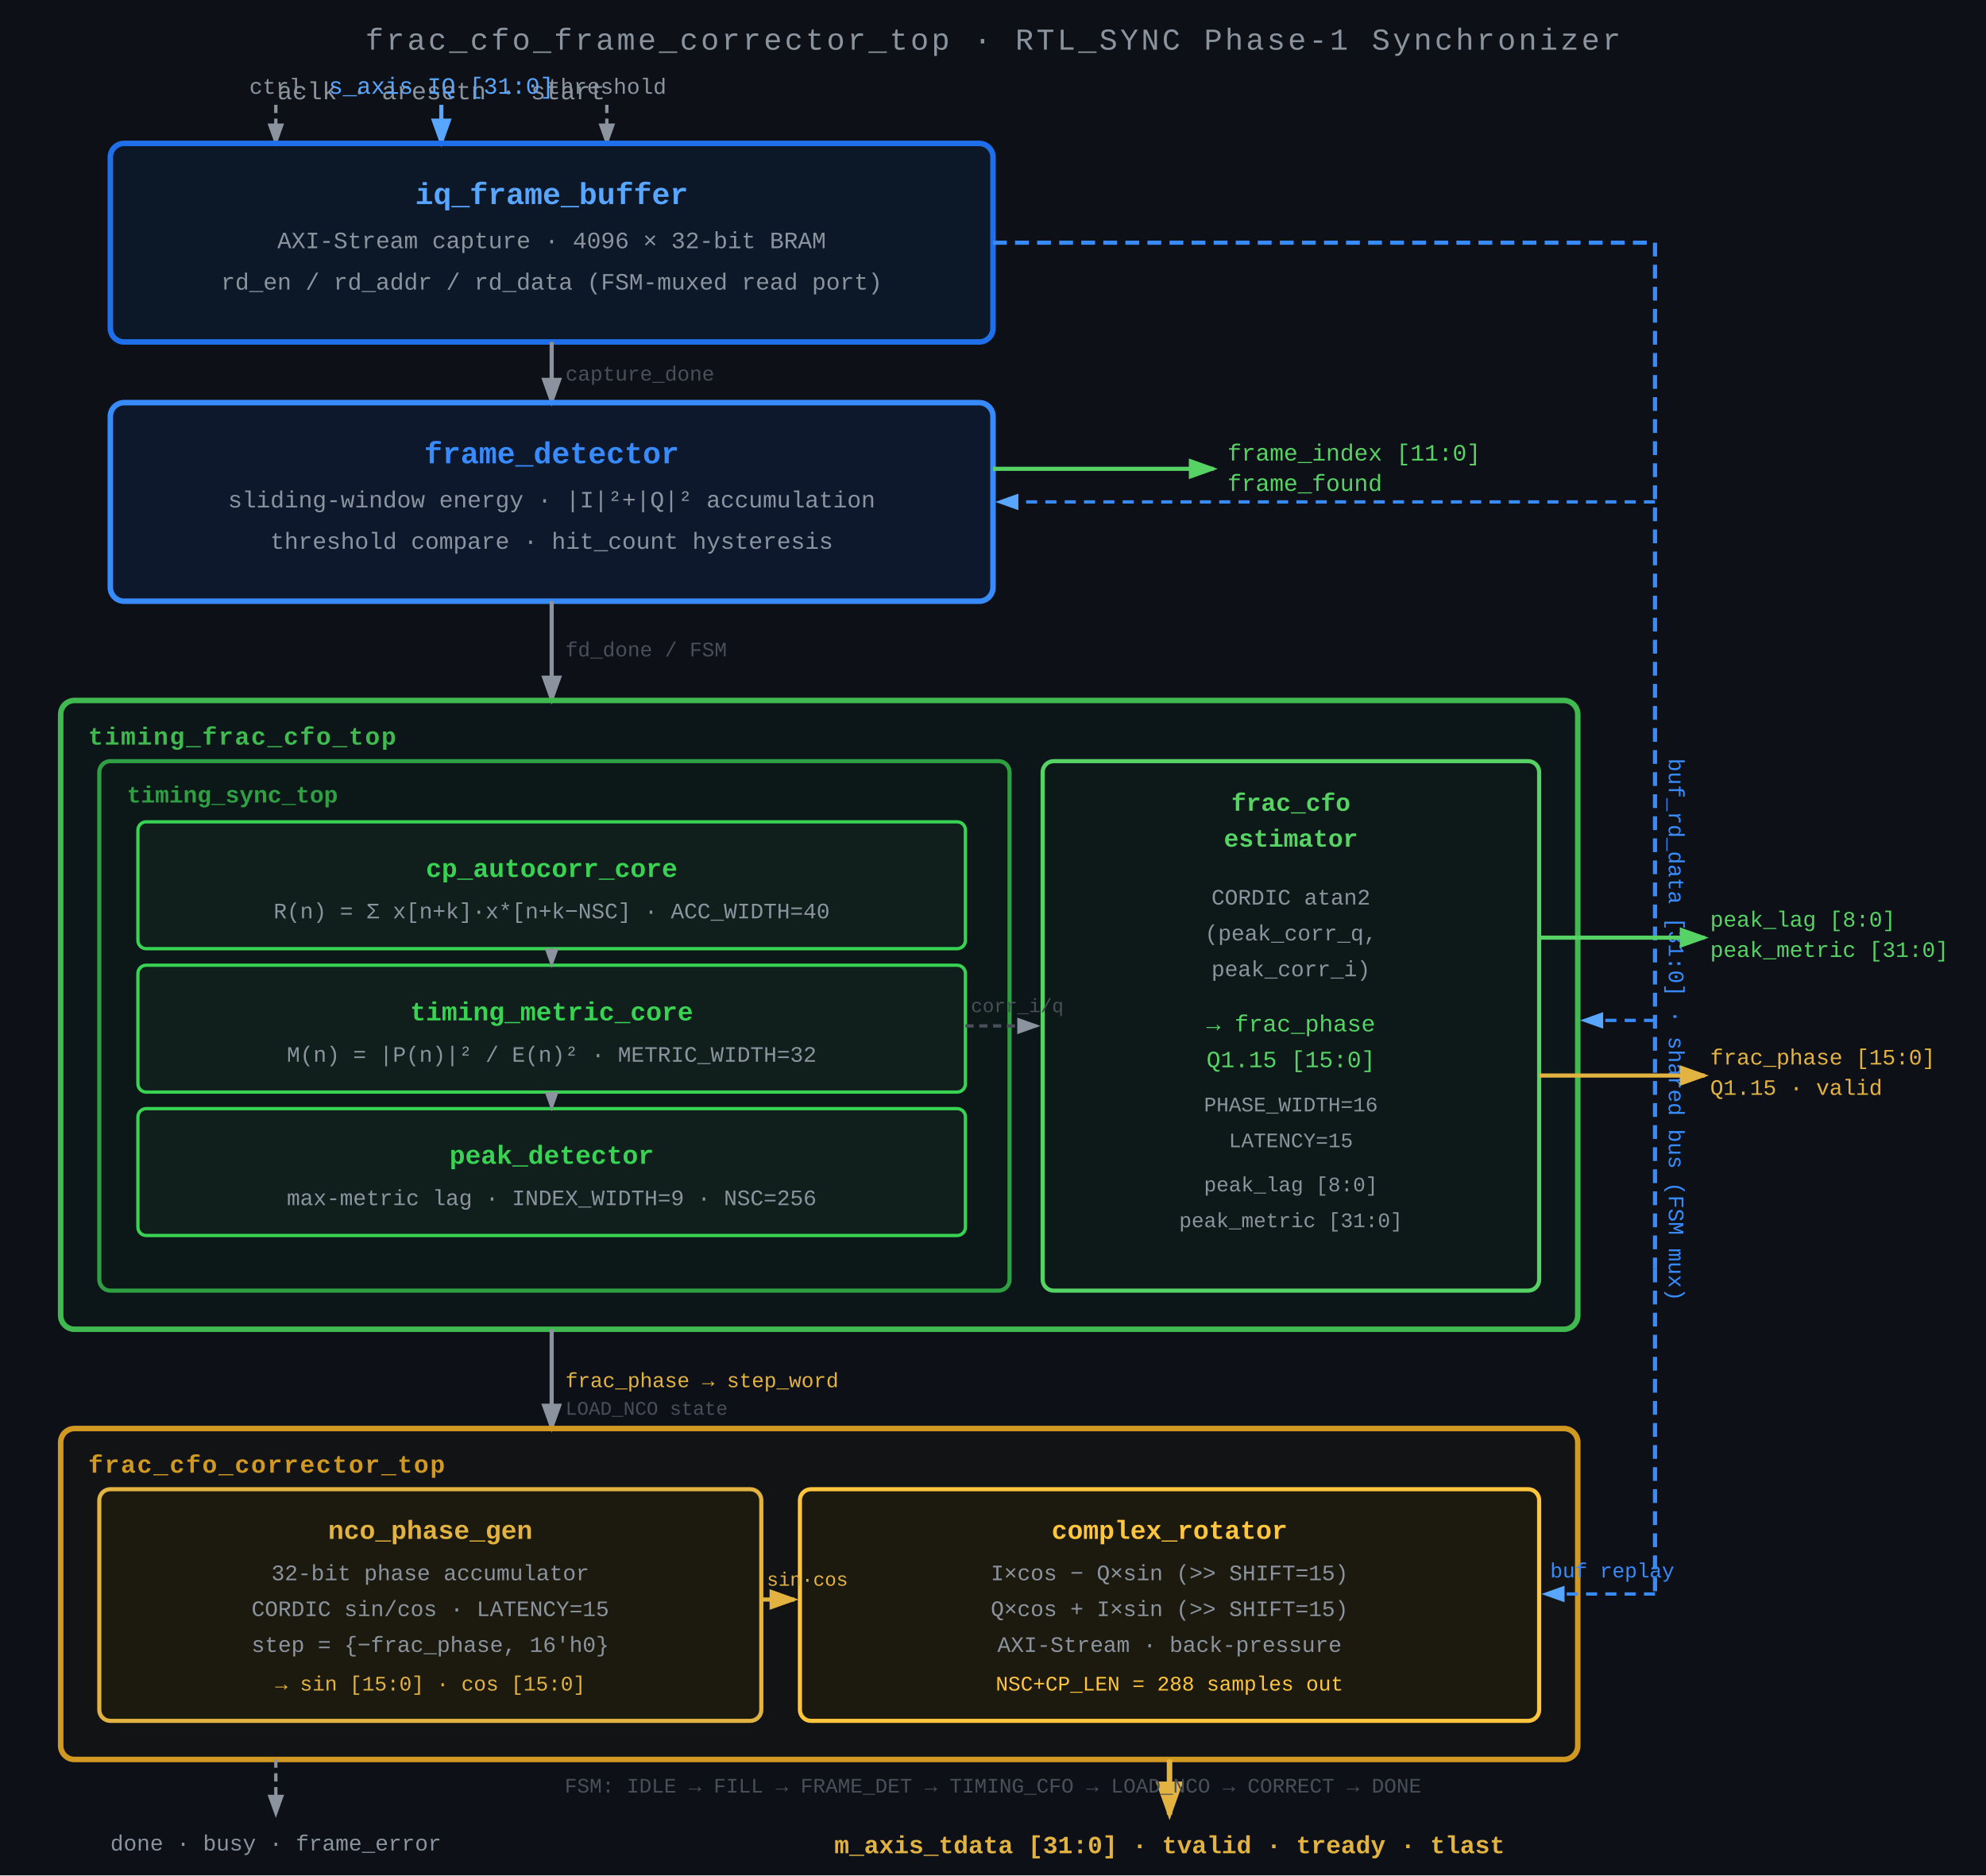
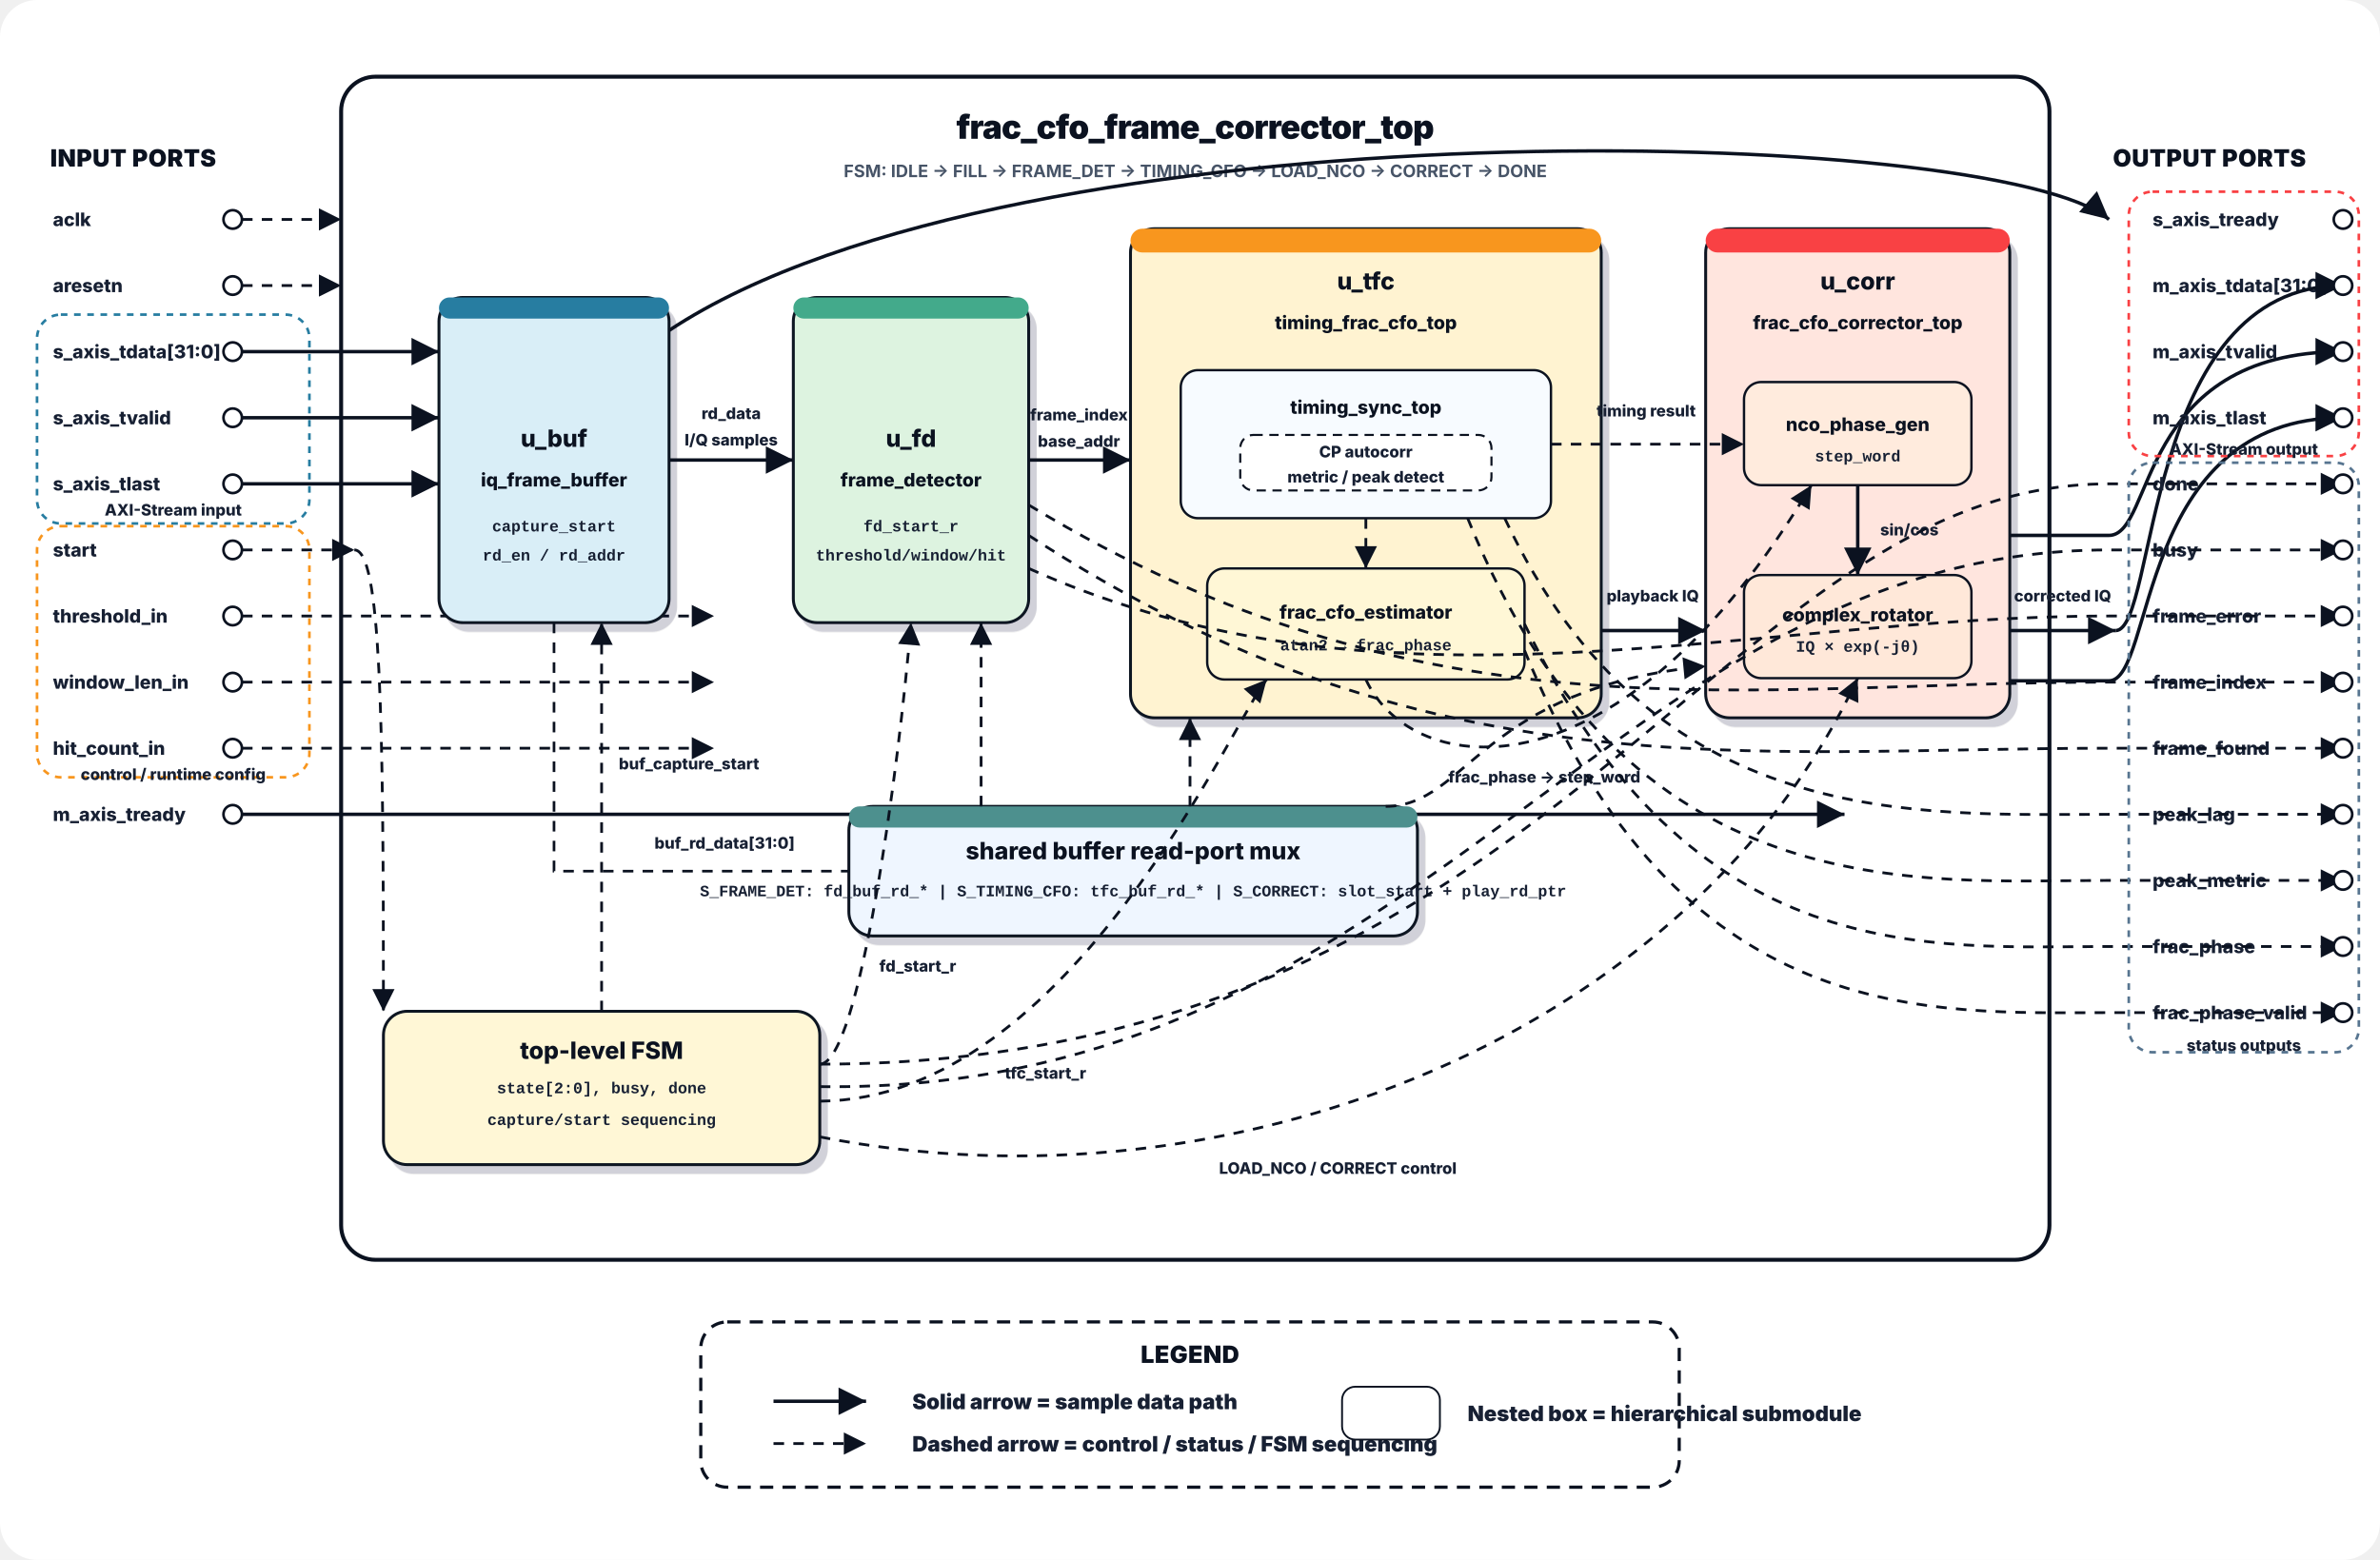
- <svg xmlns="http://www.w3.org/2000/svg" viewBox="0 0 720 680" width="720" height="680" font-family="'SFMono-Regular',Consolas,'Liberation Mono',Menlo,monospace">
+ <svg xmlns="http://www.w3.org/2000/svg" width="1800" height="1180" viewBox="0 0 1800 1180" role="img" aria-labelledby="svgTitle svgDesc">
+   <style>
+     .title-small { font-size: 25px; font-weight: 900; fill: #0B1220; letter-spacing: -0.02em; }
+     .label { font-size: 18px; font-weight: 800; fill: #0B1220; }
+     .label-sm { font-size: 14px; font-weight: 800; fill: #0B1220; }
+     .label-xs { font-size: 12px; font-weight: 800; fill: #172033; }
+     .muted { font-size: 13px; font-weight: 700; fill: #475467; }
+     .port { font-size: 14px; font-weight: 800; fill: #172033; }
+     .mono { font-family: "SFMono-Regular", Consolas, "Liberation Mono", monospace; font-size: 12px; font-weight: 700; fill: #172033; }
+     .box { stroke: #0B1220; stroke-width: 2.2; rx: 18; ry: 18; }
+     .inner { stroke: #0B1220; stroke-width: 1.8; rx: 13; ry: 13; }
+     .thin { stroke: #0B1220; stroke-width: 1.4; rx: 10; ry: 10; }
+     .solid { stroke: #0B1220; stroke-width: 2.6; fill: none; marker-end: url(#arrowSolid); }
+     .solid-no-arrow { stroke: #0B1220; stroke-width: 2.4; fill: none; }
+     .dash { stroke: #0B1220; stroke-width: 2.1; fill: none; stroke-dasharray: 8 7; marker-end: url(#arrowDash); }
+     .dash-no-arrow { stroke: #0B1220; stroke-width: 2.0; fill: none; stroke-dasharray: 8 7; }
+     .port-dot { fill: white; stroke: #0B1220; stroke-width: 2; }
+     .section-title { font-size: 18px; font-weight: 950; fill: #0B1220; letter-spacing: 0.02em; }
+     .legend-text { font-size: 16px; font-weight: 850; fill: #172033; }
+     text { font-family: Inter, ui-sans-serif, system-ui, -apple-system, BlinkMacSystemFont, "Segoe UI", sans-serif; }
+   </style>
  <defs>
-     <marker id="a" markerWidth="7" markerHeight="5" refX="6" refY="2.5" orient="auto">
-       <polygon points="0 0,7 2.5,0 5" fill="#8b949e" />
+     <marker id="arrowSolid" markerWidth="12" markerHeight="12" refX="10" refY="6" orient="auto" markerUnits="strokeWidth">
+       <path d="M2,2 L10,6 L2,10 Z" fill="#0B1220" />
    </marker>
-     <marker id="b" markerWidth="7" markerHeight="5" refX="6" refY="2.5" orient="auto">
-       <polygon points="0 0,7 2.5,0 5" fill="#58a6ff" />
+     <marker id="arrowDash" markerWidth="12" markerHeight="12" refX="10" refY="6" orient="auto" markerUnits="strokeWidth">
+       <path d="M2,2 L10,6 L2,10 Z" fill="#0B1220" />
    </marker>
-     <marker id="g" markerWidth="7" markerHeight="5" refX="6" refY="2.5" orient="auto">
-       <polygon points="0 0,7 2.5,0 5" fill="#56d364" />
-     </marker>
-     <marker id="d" markerWidth="7" markerHeight="5" refX="6" refY="2.5" orient="auto">
-       <polygon points="0 0,7 2.5,0 5" fill="#e3b341" />
-     </marker>
+     <filter id="softShadow" x="-20%" y="-20%" width="140%" height="140%">
+       <feDropShadow dx="5" dy="6" stdDeviation="0" flood-color="#0B1220" flood-opacity="0.18" />
+     </filter>
  </defs>
-   <rect width="720" height="680" fill="#0d1117" />
-   <text x="360" y="18" text-anchor="middle" font-size="11" fill="#8b949e" letter-spacing="1">frac_cfo_frame_corrector_top  ·  RTL_SYNC Phase-1 Synchronizer</text>
-   <text x="160" y="36" text-anchor="middle" font-size="9" fill="#8b949e">aclk  ·  aresetn  ·  start</text>
-   <line x1="100" y1="38" x2="100" y2="52" stroke="#8b949e" stroke-width="1.2" stroke-dasharray="3,2" marker-end="url(#a)" />
-   <line x1="160" y1="38" x2="160" y2="52" stroke="#58a6ff" stroke-width="1.5" marker-end="url(#b)" />
-   <line x1="220" y1="38" x2="220" y2="52" stroke="#8b949e" stroke-width="1.2" stroke-dasharray="3,2" marker-end="url(#a)" />
-   <text x="100" y="34" text-anchor="middle" font-size="8" fill="#8b949e">ctrl</text>
-   <text x="160" y="34" text-anchor="middle" font-size="8.5" fill="#58a6ff">s_axis IQ [31:0]</text>
-   <text x="220" y="34" text-anchor="middle" font-size="8" fill="#8b949e">threshold</text>
-   <rect x="40" y="52" width="320" height="72" rx="5" fill="#0c2d6b33" stroke="#1f6feb" stroke-width="2" />
-   <text x="200" y="74" text-anchor="middle" font-size="11" font-weight="bold" fill="#58a6ff">iq_frame_buffer</text>
-   <text x="200" y="90" text-anchor="middle" font-size="8.5" fill="#8b949e">AXI-Stream capture  ·  4096 × 32-bit BRAM</text>
-   <text x="200" y="105" text-anchor="middle" font-size="8.5" fill="#8b949e">rd_en / rd_addr / rd_data  (FSM-muxed read port)</text>
-   <line x1="360" y1="88" x2="600" y2="88" stroke="#388bfd" stroke-width="1.5" stroke-dasharray="5,3" />
-   <line x1="600" y1="88" x2="600" y2="460" stroke="#388bfd" stroke-width="1.5" stroke-dasharray="5,3" />
-   <text x="605" y="275" font-size="8" fill="#388bfd" transform="rotate(90,605,275)">buf_rd_data [31:0]  ·  shared bus  (FSM mux)</text>
-   <line x1="200" y1="124" x2="200" y2="146" stroke="#8b949e" stroke-width="1.5" marker-end="url(#a)" />
-   <text x="205" y="138" font-size="7.5" fill="#484f58">capture_done</text>
-   <rect x="40" y="146" width="320" height="72" rx="5" fill="#0c2d6b44" stroke="#388bfd" stroke-width="2" />
-   <text x="200" y="168" text-anchor="middle" font-size="11" font-weight="bold" fill="#388bfd">frame_detector</text>
-   <text x="200" y="184" text-anchor="middle" font-size="8.5" fill="#8b949e">sliding-window energy  ·  |I|²+|Q|² accumulation</text>
-   <text x="200" y="199" text-anchor="middle" font-size="8.5" fill="#8b949e">threshold compare  ·  hit_count hysteresis</text>
-   <line x1="600" y1="182" x2="362" y2="182" stroke="#388bfd" stroke-width="1.2" stroke-dasharray="4,3" marker-end="url(#b)" />
-   <line x1="360" y1="170" x2="440" y2="170" stroke="#56d364" stroke-width="1.5" marker-end="url(#g)" />
-   <text x="445" y="167" font-size="8.5" fill="#56d364">frame_index [11:0]</text>
-   <text x="445" y="178" font-size="8.5" fill="#56d364">frame_found</text>
-   <line x1="200" y1="218" x2="200" y2="254" stroke="#8b949e" stroke-width="1.5" marker-end="url(#a)" />
-   <text x="205" y="238" font-size="7.5" fill="#484f58">fd_done / FSM</text>
-   <rect x="22" y="254" width="550" height="228" rx="5" fill="#0c332022" stroke="#3fb950" stroke-width="2" />
-   <text x="32" y="270" font-size="9" font-weight="bold" fill="#3fb950" letter-spacing="0.5">timing_frac_cfo_top</text>
-   <rect x="36" y="276" width="330" height="192" rx="4" fill="#12271822" stroke="#2ea043" stroke-width="1.5" />
-   <text x="46" y="291" font-size="8.5" font-weight="bold" fill="#2ea043">timing_sync_top</text>
-   <rect x="50" y="298" width="300" height="46" rx="3" fill="#1c322644" stroke="#39d353" stroke-width="1.2" />
-   <text x="200" y="318" text-anchor="middle" font-size="9.5" font-weight="bold" fill="#39d353">cp_autocorr_core</text>
-   <text x="200" y="333" text-anchor="middle" font-size="8" fill="#8b949e">R(n) = Σ x[n+k]·x*[n+k−NSC]  ·  ACC_WIDTH=40</text>
-   <rect x="50" y="350" width="300" height="46" rx="3" fill="#1c322644" stroke="#39d353" stroke-width="1.2" />
-   <text x="200" y="370" text-anchor="middle" font-size="9.5" font-weight="bold" fill="#39d353">timing_metric_core</text>
-   <text x="200" y="385" text-anchor="middle" font-size="8" fill="#8b949e">M(n) = |P(n)|² / E(n)²  ·  METRIC_WIDTH=32</text>
-   <rect x="50" y="402" width="300" height="46" rx="3" fill="#1c322644" stroke="#39d353" stroke-width="1.2" />
-   <text x="200" y="422" text-anchor="middle" font-size="9.5" font-weight="bold" fill="#39d353">peak_detector</text>
-   <text x="200" y="437" text-anchor="middle" font-size="8" fill="#8b949e">max-metric lag  ·  INDEX_WIDTH=9  ·  NSC=256</text>
-   <line x1="200" y1="344" x2="200" y2="350" stroke="#484f58" stroke-width="1" marker-end="url(#a)" />
-   <line x1="200" y1="396" x2="200" y2="402" stroke="#484f58" stroke-width="1" marker-end="url(#a)" />
-   <rect x="378" y="276" width="180" height="192" rx="4" fill="#12271844" stroke="#56d364" stroke-width="1.5" />
-   <text x="468" y="294" text-anchor="middle" font-size="9" font-weight="bold" fill="#56d364">frac_cfo</text>
-   <text x="468" y="307" text-anchor="middle" font-size="9" font-weight="bold" fill="#56d364">estimator</text>
-   <text x="468" y="328" text-anchor="middle" font-size="8" fill="#8b949e">CORDIC atan2</text>
-   <text x="468" y="341" text-anchor="middle" font-size="8" fill="#8b949e">(peak_corr_q,</text>
-   <text x="468" y="354" text-anchor="middle" font-size="8" fill="#8b949e"> peak_corr_i)</text>
-   <text x="468" y="374" text-anchor="middle" font-size="8.5" fill="#56d364">→ frac_phase</text>
-   <text x="468" y="387" text-anchor="middle" font-size="8.5" fill="#56d364">   Q1.15 [15:0]</text>
-   <text x="468" y="403" text-anchor="middle" font-size="7.5" fill="#8b949e">PHASE_WIDTH=16</text>
-   <text x="468" y="416" text-anchor="middle" font-size="7.5" fill="#8b949e">LATENCY=15</text>
-   <text x="468" y="432" text-anchor="middle" font-size="7.5" fill="#8b949e">peak_lag [8:0]</text>
-   <text x="468" y="445" text-anchor="middle" font-size="7.5" fill="#8b949e">peak_metric [31:0]</text>
-   <line x1="350" y1="372" x2="376" y2="372" stroke="#484f58" stroke-width="1.2" marker-end="url(#a)" stroke-dasharray="3,2" />
-   <text x="352" y="367" font-size="7" fill="#484f58">corr_i/q</text>
-   <line x1="600" y1="370" x2="574" y2="370" stroke="#388bfd" stroke-width="1.2" stroke-dasharray="4,3" marker-end="url(#b)" />
-   <line x1="558" y1="340" x2="618" y2="340" stroke="#56d364" stroke-width="1.5" marker-end="url(#g)" />
-   <text x="620" y="336" font-size="8" fill="#56d364">peak_lag [8:0]</text>
-   <text x="620" y="347" font-size="8" fill="#56d364">peak_metric [31:0]</text>
-   <line x1="558" y1="390" x2="618" y2="390" stroke="#e3b341" stroke-width="1.5" marker-end="url(#d)" />
-   <text x="620" y="386" font-size="8" fill="#e3b341">frac_phase [15:0]</text>
-   <text x="620" y="397" font-size="8" fill="#e3b341">Q1.15 · valid</text>
-   <line x1="200" y1="482" x2="200" y2="518" stroke="#8b949e" stroke-width="1.5" marker-end="url(#a)" />
-   <text x="205" y="503" font-size="7.5" fill="#e3b341">frac_phase → step_word</text>
-   <text x="205" y="513" font-size="7" fill="#484f58">LOAD_NCO state</text>
-   <rect x="22" y="518" width="550" height="120" rx="5" fill="#2d200022" stroke="#d29922" stroke-width="2" />
-   <text x="32" y="534" font-size="9" font-weight="bold" fill="#d29922" letter-spacing="0.5">frac_cfo_corrector_top</text>
-   <rect x="36" y="540" width="240" height="84" rx="4" fill="#3d2e0044" stroke="#e3b341" stroke-width="1.5" />
-   <text x="156" y="558" text-anchor="middle" font-size="9.5" font-weight="bold" fill="#e3b341">nco_phase_gen</text>
-   <text x="156" y="573" text-anchor="middle" font-size="8" fill="#8b949e">32-bit phase accumulator</text>
-   <text x="156" y="586" text-anchor="middle" font-size="8" fill="#8b949e">CORDIC sin/cos · LATENCY=15</text>
-   <text x="156" y="599" text-anchor="middle" font-size="8" fill="#8b949e">step = {−frac_phase, 16'h0}</text>
-   <text x="156" y="613" text-anchor="middle" font-size="7.5" fill="#e3b341">→ sin [15:0] · cos [15:0]</text>
-   <rect x="290" y="540" width="268" height="84" rx="4" fill="#3d2e0044" stroke="#ffc53d" stroke-width="1.5" />
-   <text x="424" y="558" text-anchor="middle" font-size="9.5" font-weight="bold" fill="#ffc53d">complex_rotator</text>
-   <text x="424" y="573" text-anchor="middle" font-size="8" fill="#8b949e">I×cos − Q×sin  (&gt;&gt; SHIFT=15)</text>
-   <text x="424" y="586" text-anchor="middle" font-size="8" fill="#8b949e">Q×cos + I×sin  (&gt;&gt; SHIFT=15)</text>
-   <text x="424" y="599" text-anchor="middle" font-size="8" fill="#8b949e">AXI-Stream · back-pressure</text>
-   <text x="424" y="613" text-anchor="middle" font-size="7.5" fill="#ffc53d">NSC+CP_LEN = 288 samples out</text>
-   <line x1="276" y1="580" x2="288" y2="580" stroke="#e3b341" stroke-width="1.5" marker-end="url(#d)" />
-   <text x="278" y="575" font-size="7" fill="#e3b341">sin·cos</text>
-   <line x1="600" y1="460" x2="600" y2="578" stroke="#388bfd" stroke-width="1.5" stroke-dasharray="5,3" />
-   <line x1="600" y1="578" x2="560" y2="578" stroke="#388bfd" stroke-width="1.2" stroke-dasharray="4,3" marker-end="url(#b)" />
-   <text x="562" y="572" font-size="7.5" fill="#388bfd">buf replay</text>
-   <line x1="424" y1="638" x2="424" y2="658" stroke="#e3b341" stroke-width="2" marker-end="url(#d)" />
-   <text x="424" y="672" text-anchor="middle" font-size="9" font-weight="bold" fill="#e3b341">m_axis_tdata [31:0]  ·  tvalid · tready · tlast</text>
-   <line x1="100" y1="638" x2="100" y2="658" stroke="#8b949e" stroke-width="1.2" stroke-dasharray="3,2" marker-end="url(#a)" />
-   <text x="100" y="671" text-anchor="middle" font-size="8" fill="#8b949e">done · busy · frame_error</text>
-   <text x="360" y="650" text-anchor="middle" font-size="7.5" fill="#484f58">FSM: IDLE → FILL → FRAME_DET → TIMING_CFO → LOAD_NCO → CORRECT → DONE</text>
+   <rect x="0" y="0" width="1800" height="1180" rx="28" fill="#FFFFFF" />
+   <rect x="258" y="58" width="1292" height="895" rx="26" fill="#FFFFFF" stroke="#0B1220" stroke-width="3" />
+   <text x="904" y="105" text-anchor="middle" class="title-small">frac_cfo_frame_corrector_top</text>
+   <text x="904" y="134" text-anchor="middle" class="muted">FSM: IDLE → FILL → FRAME_DET → TIMING_CFO → LOAD_NCO → CORRECT → DONE</text>
+   <text x="38" y="126" class="section-title">INPUT PORTS</text>
+   <text x="40" y="171" class="port">aclk</text>
+   <circle cx="176" cy="166" r="7" class="port-dot" />
+   <path class="dash" d="M183 166 H258" />
+   <text x="40" y="221" class="port">aresetn</text>
+   <circle cx="176" cy="216" r="7" class="port-dot" />
+   <path class="dash" d="M183 216 H258" />
+   <text x="40" y="271" class="port">s_axis_tdata[31:0]</text>
+   <circle cx="176" cy="266" r="7" class="port-dot" />
+   <path class="solid" d="M183 266 H332" />
+   <text x="40" y="321" class="port">s_axis_tvalid</text>
+   <circle cx="176" cy="316" r="7" class="port-dot" />
+   <path class="solid" d="M183 316 H332" />
+   <text x="40" y="371" class="port">s_axis_tlast</text>
+   <circle cx="176" cy="366" r="7" class="port-dot" />
+   <path class="solid" d="M183 366 H332" />
+   <text x="40" y="421" class="port">start</text>
+   <circle cx="176" cy="416" r="7" class="port-dot" />
+   <path class="dash" d="M183 416 H268" />
+   <text x="40" y="471" class="port">threshold_in</text>
+   <circle cx="176" cy="466" r="7" class="port-dot" />
+   <path class="dash" d="M183 466 H540" />
+   <text x="40" y="521" class="port">window_len_in</text>
+   <circle cx="176" cy="516" r="7" class="port-dot" />
+   <path class="dash" d="M183 516 H540" />
+   <text x="40" y="571" class="port">hit_count_in</text>
+   <circle cx="176" cy="566" r="7" class="port-dot" />
+   <path class="dash" d="M183 566 H540" />
+   <text x="40" y="621" class="port">m_axis_tready</text>
+   <circle cx="176" cy="616" r="7" class="port-dot" />
+   <path class="solid" d="M183 616 H1395" />
+   <rect x="290" y="765" width="330" height="116" class="box" fill="#FFF7D6" filter="url(#softShadow)" />
+   <text x="455" y="801" text-anchor="middle" class="label">top-level FSM</text>
+   <text x="455" y="827" text-anchor="middle" class="mono">state[2:0], busy, done</text>
+   <text x="455" y="851" text-anchor="middle" class="mono">capture/start sequencing</text>
+   <path class="dash" d="M268 416 C288 416 290 540 290 765" />
+   <rect x="332" y="225" width="174" height="246" class="box" fill="#D9EEF7" stroke="#277DA1" filter="url(#softShadow)" />
+   <rect x="332" y="225" width="174" height="16" rx="8" fill="#277DA1" />
+   <text x="419" y="338" text-anchor="middle" class="label">u_buf</text>
+   <text x="419" y="368" text-anchor="middle" class="label-sm">iq_frame_buffer</text>
+   <text x="419" y="402" text-anchor="middle" class="mono">capture_start</text>
+   <text x="419" y="424" text-anchor="middle" class="mono">rd_en / rd_addr</text>
+   <rect x="600" y="225" width="178" height="246" class="box" fill="#DDF3E0" stroke="#43AA8B" filter="url(#softShadow)" />
+   <rect x="600" y="225" width="178" height="16" rx="8" fill="#43AA8B" />
+   <text x="689" y="338" text-anchor="middle" class="label">u_fd</text>
+   <text x="689" y="368" text-anchor="middle" class="label-sm">frame_detector</text>
+   <text x="689" y="402" text-anchor="middle" class="mono">fd_start_r</text>
+   <text x="689" y="424" text-anchor="middle" class="mono">threshold/window/hit</text>
+   <rect x="855" y="173" width="356" height="370" class="box" fill="#FFF3D1" stroke="#F8961E" filter="url(#softShadow)" />
+   <rect x="855" y="173" width="356" height="18" rx="9" fill="#F8961E" />
+   <text x="1033" y="219" text-anchor="middle" class="label">u_tfc</text>
+   <text x="1033" y="249" text-anchor="middle" class="label-sm">timing_frac_cfo_top</text>
+   <rect x="893" y="280" width="280" height="112" class="inner" fill="#F7FBFF" stroke="#577590" />
+   <text x="1033" y="313" text-anchor="middle" class="label-sm">timing_sync_top</text>
+   <rect x="938" y="329" width="190" height="42" rx="10" fill="#FFFFFF" stroke="#0B1220" stroke-width="1.6" stroke-dasharray="7 5" />
+   <text x="1033" y="346" text-anchor="middle" class="label-xs">CP autocorr</text>
+   <text x="1033" y="365" text-anchor="middle" class="label-xs">metric / peak detect</text>
+   <rect x="913" y="430" width="240" height="84" class="inner" fill="#FFF7D6" stroke="#F9C74F" />
+   <text x="1033" y="468" text-anchor="middle" class="label-sm">frac_cfo_estimator</text>
+   <text x="1033" y="492" text-anchor="middle" class="mono">atan2 → frac_phase</text>
+   <path class="dash" d="M1033 392 V430" />
+   <rect x="1290" y="173" width="230" height="370" class="box" fill="#FFE5DE" stroke="#F94144" filter="url(#softShadow)" />
+   <rect x="1290" y="173" width="230" height="18" rx="9" fill="#F94144" />
+   <text x="1405" y="219" text-anchor="middle" class="label">u_corr</text>
+   <text x="1405" y="249" text-anchor="middle" class="label-sm">frac_cfo_corrector_top</text>
+   <rect x="1319" y="289" width="172" height="78" class="inner" fill="#FFEBDD" stroke="#F3722C" />
+   <text x="1405" y="326" text-anchor="middle" class="label-sm">nco_phase_gen</text>
+   <text x="1405" y="349" text-anchor="middle" class="mono">step_word</text>
+   <rect x="1319" y="435" width="172" height="78" class="inner" fill="#FFE8D9" stroke="#F9844A" />
+   <text x="1405" y="470" text-anchor="middle" class="label-sm">complex_rotator</text>
+   <text x="1405" y="493" text-anchor="middle" class="mono">IQ × exp(-jθ)</text>
+   <path class="solid" d="M1405 367 V435" />
+   <text x="1422" y="405" class="label-xs">sin/cos</text>
+   <rect x="642" y="610" width="430" height="98" class="box" fill="#EFF6FF" stroke="#4D908E" filter="url(#softShadow)" />
+   <rect x="642" y="610" width="430" height="16" rx="8" fill="#4D908E" />
+   <text x="857" y="650" text-anchor="middle" class="label">shared buffer read-port mux</text>
+   <text x="857" y="678" text-anchor="middle" class="mono">S_FRAME_DET: fd_buf_rd_*  |  S_TIMING_CFO: tfc_buf_rd_*  |  S_CORRECT: slot_start + play_rd_ptr</text>
+   <path class="solid" d="M506 348 H600" />
+   <text x="553" y="317" text-anchor="middle" class="label-xs">rd_data</text>
+   <text x="553" y="337" text-anchor="middle" class="label-xs">I/Q samples</text>
+   <path class="solid" d="M778 348 H855" />
+   <text x="816" y="318" text-anchor="middle" class="label-xs">frame_index</text>
+   <text x="816" y="338" text-anchor="middle" class="label-xs">base_addr</text>
+   <path class="solid" d="M1211 477 C1245 477 1260 477 1290 477" />
+   <text x="1250" y="455" text-anchor="middle" class="label-xs">playback IQ</text>
+   <path class="solid" d="M1520 477 H1600" />
+   <text x="1560" y="455" text-anchor="middle" class="label-xs">corrected IQ</text>
+   <path class="dash-no-arrow" d="M419 471 V659 H642" />
+   <path class="dash" d="M742 610 V471" />
+   <path class="dash" d="M900 610 V543" />
+   <path class="dash" d="M1048 610 C1110 610 1120 520 1290 504" />
+   <text x="548" y="642" text-anchor="middle" class="label-xs">buf_rd_data[31:0]</text>
+   <path class="dash" d="M455 765 V471" />
+   <text x="468" y="582" class="label-xs">buf_capture_start</text>
+   <path class="dash" d="M620 805 C650 805 680 580 689 471" />
+   <text x="665" y="735" class="label-xs">fd_start_r</text>
+   <path class="dash" d="M620 833 C810 832 935 540 958 514" />
+   <text x="760" y="816" class="label-xs">tfc_start_r</text>
+   <path class="dash" d="M620 860 C935 922 1280 780 1405 513" />
+   <text x="922" y="888" class="label-xs">LOAD_NCO / CORRECT control</text>
+   <path class="dash" d="M1033 514 C1068 590 1225 610 1370 367" />
+   <text x="1168" y="592" text-anchor="middle" class="label-xs">frac_phase → step_word</text>
+   <path class="dash" d="M1173 336 H1319" />
+   <text x="1245" y="315" text-anchor="middle" class="label-xs">timing result</text>
+   <text x="1598" y="126" class="section-title">OUTPUT PORTS</text>
+   <text x="1628" y="171" class="port">s_axis_tready</text>
+   <path class="solid" d="M506 250 C770 75 1512 95 1595 166" />
+   <circle cx="1772" cy="166" r="7" class="port-dot" />
+   <text x="1628" y="221" class="port">m_axis_tdata[31:0]</text>
+   <path class="solid" d="M1600 477 C1632 477 1620 216 1772 216" />
+   <circle cx="1772" cy="216" r="7" class="port-dot" />
+   <text x="1628" y="271" class="port">m_axis_tvalid</text>
+   <path class="solid" d="M1520 405 H1595 C1630 405 1615 266 1772 266" />
+   <circle cx="1772" cy="266" r="7" class="port-dot" />
+   <text x="1628" y="321" class="port">m_axis_tlast</text>
+   <path class="solid" d="M1520 515 H1595 C1630 515 1615 316 1772 316" />
+   <circle cx="1772" cy="316" r="7" class="port-dot" />
+   <text x="1628" y="371" class="port">done</text>
+   <path class="dash" d="M620 805 C1180 805 1300 366 1595 366 H1772" />
+   <circle cx="1772" cy="366" r="7" class="port-dot" />
+   <text x="1628" y="421" class="port">busy</text>
+   <path class="dash" d="M620 822 C1080 828 1220 416 1595 416 H1772" />
+   <circle cx="1772" cy="416" r="7" class="port-dot" />
+   <text x="1628" y="471" class="port">frame_error</text>
+   <path class="dash" d="M778 430 C1050 552 1320 466 1595 466 H1772" />
+   <circle cx="1772" cy="466" r="7" class="port-dot" />
+   <text x="1628" y="521" class="port">frame_index</text>
+   <path class="dash" d="M778 382 C1080 565 1320 516 1595 516 H1772" />
+   <circle cx="1772" cy="516" r="7" class="port-dot" />
+   <text x="1628" y="571" class="port">frame_found</text>
+   <path class="dash" d="M778 405 C1080 602 1320 566 1595 566 H1772" />
+   <circle cx="1772" cy="566" r="7" class="port-dot" />
+   <text x="1628" y="621" class="port">peak_lag</text>
+   <path class="dash" d="M1138 392 C1250 630 1450 616 1595 616 H1772" />
+   <circle cx="1772" cy="616" r="7" class="port-dot" />
+   <text x="1628" y="671" class="port">peak_metric</text>
+   <path class="dash" d="M1110 392 C1230 690 1450 666 1595 666 H1772" />
+   <circle cx="1772" cy="666" r="7" class="port-dot" />
+   <text x="1628" y="721" class="port">frac_phase</text>
+   <path class="dash" d="M1153 472 C1280 735 1460 716 1595 716 H1772" />
+   <circle cx="1772" cy="716" r="7" class="port-dot" />
+   <text x="1628" y="771" class="port">frac_phase_valid</text>
+   <path class="dash" d="M1153 492 C1270 780 1460 766 1595 766 H1772" />
+   <circle cx="1772" cy="766" r="7" class="port-dot" />
+   <rect x="28" y="238" width="206" height="158" rx="18" fill="none" stroke="#277DA1" stroke-width="2" stroke-dasharray="5 5" />
+   <text x="131" y="390" text-anchor="middle" class="label-xs">AXI-Stream input</text>
+   <rect x="28" y="398" width="206" height="190" rx="18" fill="none" stroke="#F8961E" stroke-width="2" stroke-dasharray="5 5" />
+   <text x="131" y="590" text-anchor="middle" class="label-xs">control / runtime config</text>
+   <rect x="1610" y="145" width="174" height="200" rx="18" fill="none" stroke="#F94144" stroke-width="2" stroke-dasharray="5 5" />
+   <text x="1697" y="344" text-anchor="middle" class="label-xs">AXI-Stream output</text>
+   <rect x="1610" y="350" width="174" height="446" rx="18" fill="none" stroke="#577590" stroke-width="2" stroke-dasharray="5 5" />
+   <text x="1697" y="795" text-anchor="middle" class="label-xs">status outputs</text>
+   <rect x="530" y="1000" width="740" height="125" rx="20" fill="#FFFFFF" stroke="#0B1220" stroke-width="2.4" stroke-dasharray="10 7" />
+   <text x="900" y="1031" text-anchor="middle" class="section-title">LEGEND</text>
+   <path class="solid" d="M585 1060 H655" />
+   <text x="690" y="1066" class="legend-text">Solid arrow = sample data path</text>
+   <path class="dash" d="M585 1092 H655" />
+   <text x="690" y="1098" class="legend-text">Dashed arrow = control / status / FSM sequencing</text>
+   <rect x="1015" y="1049" width="74" height="40" class="thin" fill="#FFFFFF" />
+   <text x="1110" y="1075" class="legend-text">Nested box = hierarchical submodule</text>
</svg>
